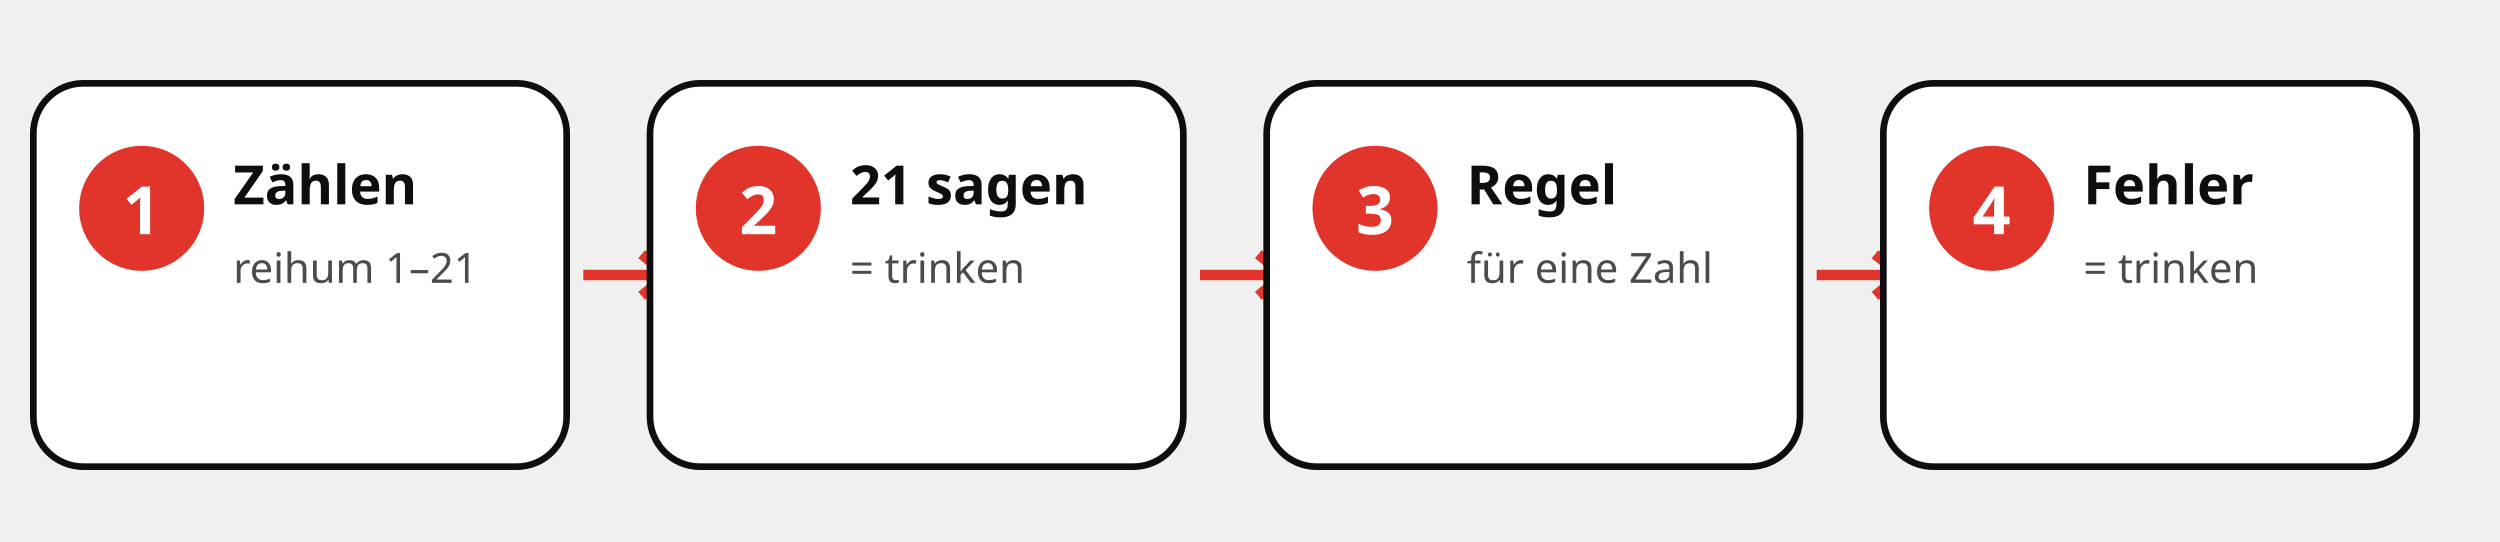
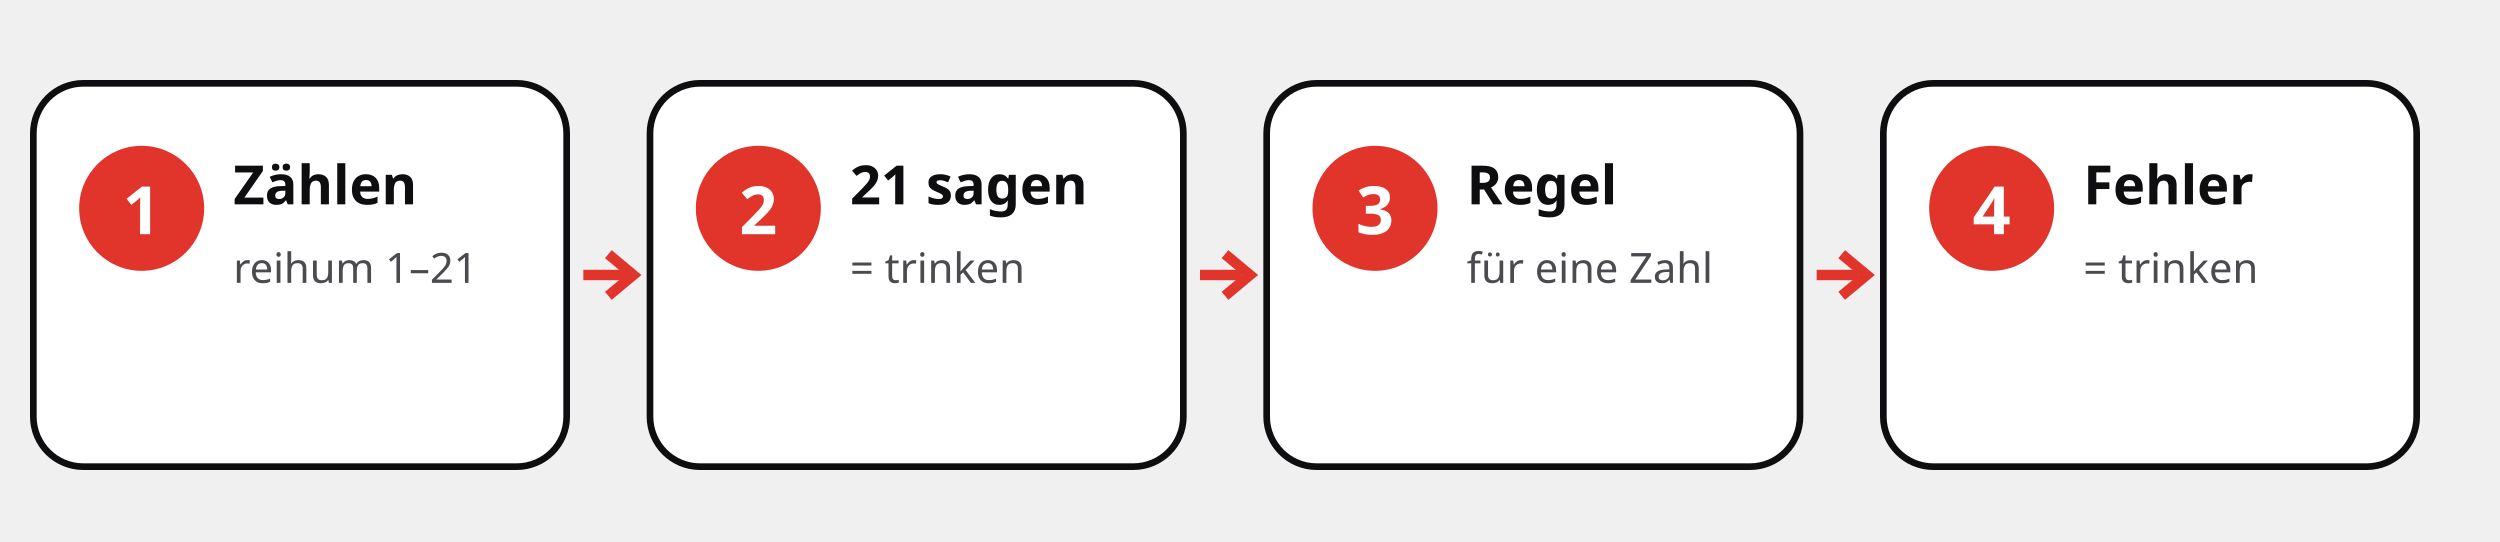
- <svg xmlns="http://www.w3.org/2000/svg" viewBox="0 0 600 130" role="img" aria-label="Cheers to the Governor Ablauf in vier Schritten: reihum von 1 bis 21 zählen, wer 21 sagt trinkt, derselbe Spieler erfindet eine neue Regel für eine Zahl, und ab dann gilt: wer einen Fehler macht trinkt.">
+ <svg xmlns="http://www.w3.org/2000/svg" viewBox="0 0 600 130" role="img" aria-label="Cheers to the Governor Ablauf in vier Schritten: 1. Zählen (reihum 1–21); 2. 21 sagen (= trinken); 3. Regel (für eine Zahl); 4. Fehler (= trinken).">
  <rect x="8" y="20" width="128" height="92" rx="12" fill="#fff" stroke="#0E0E10" stroke-width="1.6" />
  <circle cx="34" cy="50" r="15" fill="#E1342B" />
  <text x="34" y="50" text-anchor="middle" dominant-baseline="central" font-family="sans-serif" font-size="16" font-weight="700" fill="#fff">1</text>
-   <text x="56" y="44" text-anchor="start" dominant-baseline="central" font-family="sans-serif" font-size="13" font-weight="700" fill="#0E0E10">Zählen</text>
-   <text x="56" y="64" text-anchor="start" dominant-baseline="central" font-family="sans-serif" font-size="10" font-weight="400" fill="#4A4A4F">reihum 1–21</text>
-   <polyline points="140,66 160,66" fill="none" stroke="#E1342B" stroke-width="2.5" />
-   <polyline points="154,61 160,66 154,71" fill="none" stroke="#E1342B" stroke-width="2.5" />
+   <text x="56" y="44" dominant-baseline="central" font-family="sans-serif" font-size="13" font-weight="700" fill="#0E0E10">Zählen</text>
+   <text x="56" y="64" dominant-baseline="central" font-family="sans-serif" font-size="10" fill="#4A4A4F">reihum 1–21</text>
  <rect x="156" y="20" width="128" height="92" rx="12" fill="#fff" stroke="#0E0E10" stroke-width="1.6" />
  <circle cx="182" cy="50" r="15" fill="#E1342B" />
  <text x="182" y="50" text-anchor="middle" dominant-baseline="central" font-family="sans-serif" font-size="16" font-weight="700" fill="#fff">2</text>
-   <text x="204" y="44" text-anchor="start" dominant-baseline="central" font-family="sans-serif" font-size="13" font-weight="700" fill="#0E0E10">21 sagen</text>
-   <text x="204" y="64" text-anchor="start" dominant-baseline="central" font-family="sans-serif" font-size="10" font-weight="400" fill="#4A4A4F">= trinken</text>
-   <polyline points="288,66 308,66" fill="none" stroke="#E1342B" stroke-width="2.5" />
-   <polyline points="302,61 308,66 302,71" fill="none" stroke="#E1342B" stroke-width="2.5" />
+   <text x="204" y="44" dominant-baseline="central" font-family="sans-serif" font-size="13" font-weight="700" fill="#0E0E10">21 sagen</text>
+   <text x="204" y="64" dominant-baseline="central" font-family="sans-serif" font-size="10" fill="#4A4A4F">= trinken</text>
  <rect x="304" y="20" width="128" height="92" rx="12" fill="#fff" stroke="#0E0E10" stroke-width="1.6" />
  <circle cx="330" cy="50" r="15" fill="#E1342B" />
  <text x="330" y="50" text-anchor="middle" dominant-baseline="central" font-family="sans-serif" font-size="16" font-weight="700" fill="#fff">3</text>
-   <text x="352" y="44" text-anchor="start" dominant-baseline="central" font-family="sans-serif" font-size="13" font-weight="700" fill="#0E0E10">Regel</text>
-   <text x="352" y="64" text-anchor="start" dominant-baseline="central" font-family="sans-serif" font-size="10" font-weight="400" fill="#4A4A4F">für eine Zahl</text>
-   <polyline points="436,66 456,66" fill="none" stroke="#E1342B" stroke-width="2.5" />
-   <polyline points="450,61 456,66 450,71" fill="none" stroke="#E1342B" stroke-width="2.5" />
+   <text x="352" y="44" dominant-baseline="central" font-family="sans-serif" font-size="13" font-weight="700" fill="#0E0E10">Regel</text>
+   <text x="352" y="64" dominant-baseline="central" font-family="sans-serif" font-size="10" fill="#4A4A4F">für eine Zahl</text>
  <rect x="452" y="20" width="128" height="92" rx="12" fill="#fff" stroke="#0E0E10" stroke-width="1.6" />
  <circle cx="478" cy="50" r="15" fill="#E1342B" />
  <text x="478" y="50" text-anchor="middle" dominant-baseline="central" font-family="sans-serif" font-size="16" font-weight="700" fill="#fff">4</text>
-   <text x="500" y="44" text-anchor="start" dominant-baseline="central" font-family="sans-serif" font-size="13" font-weight="700" fill="#0E0E10">Fehler</text>
-   <text x="500" y="64" text-anchor="start" dominant-baseline="central" font-family="sans-serif" font-size="10" font-weight="400" fill="#4A4A4F">= trinken</text>
+   <text x="500" y="44" dominant-baseline="central" font-family="sans-serif" font-size="13" font-weight="700" fill="#0E0E10">Fehler</text>
+   <text x="500" y="64" dominant-baseline="central" font-family="sans-serif" font-size="10" fill="#4A4A4F">= trinken</text>
+   <polyline points="140,66 150,66" fill="none" stroke="#E1342B" stroke-width="2.5" />
+   <polyline points="146,61 152,66 146,71" fill="none" stroke="#E1342B" stroke-width="2.5" />
+   <polyline points="288,66 298,66" fill="none" stroke="#E1342B" stroke-width="2.5" />
+   <polyline points="294,61 300,66 294,71" fill="none" stroke="#E1342B" stroke-width="2.5" />
+   <polyline points="436,66 446,66" fill="none" stroke="#E1342B" stroke-width="2.5" />
+   <polyline points="442,61 448,66 442,71" fill="none" stroke="#E1342B" stroke-width="2.5" />
</svg>
